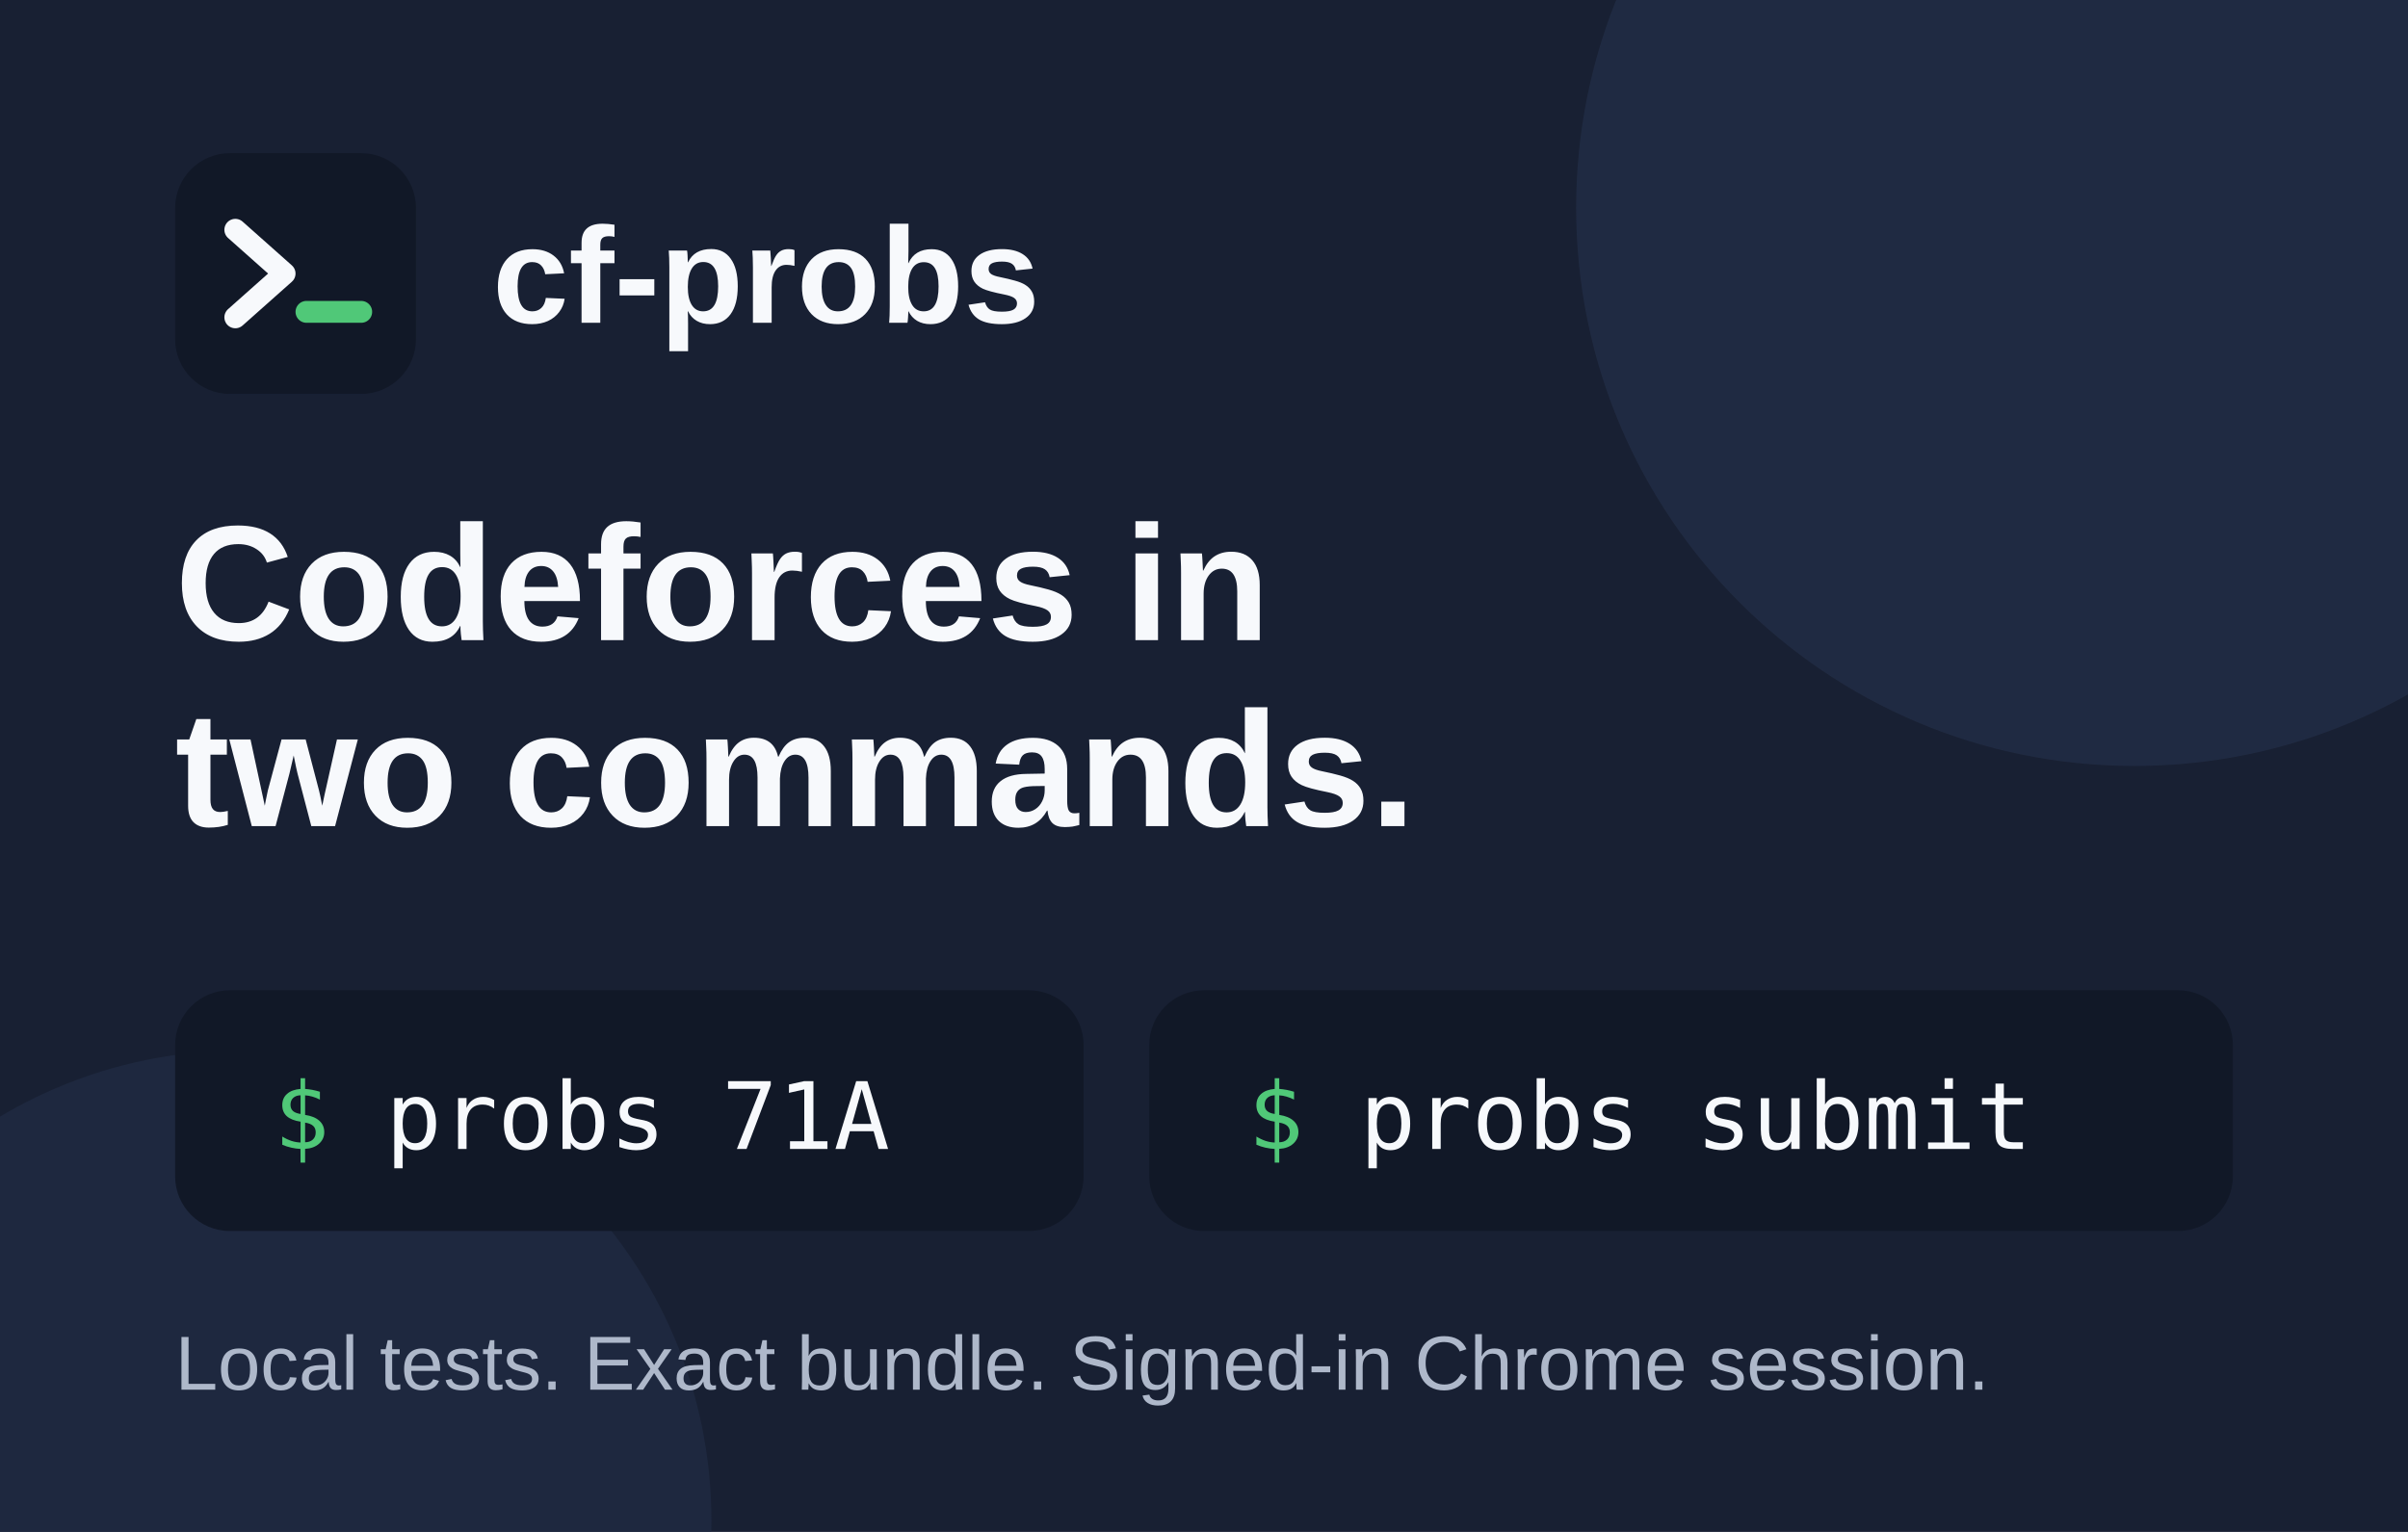
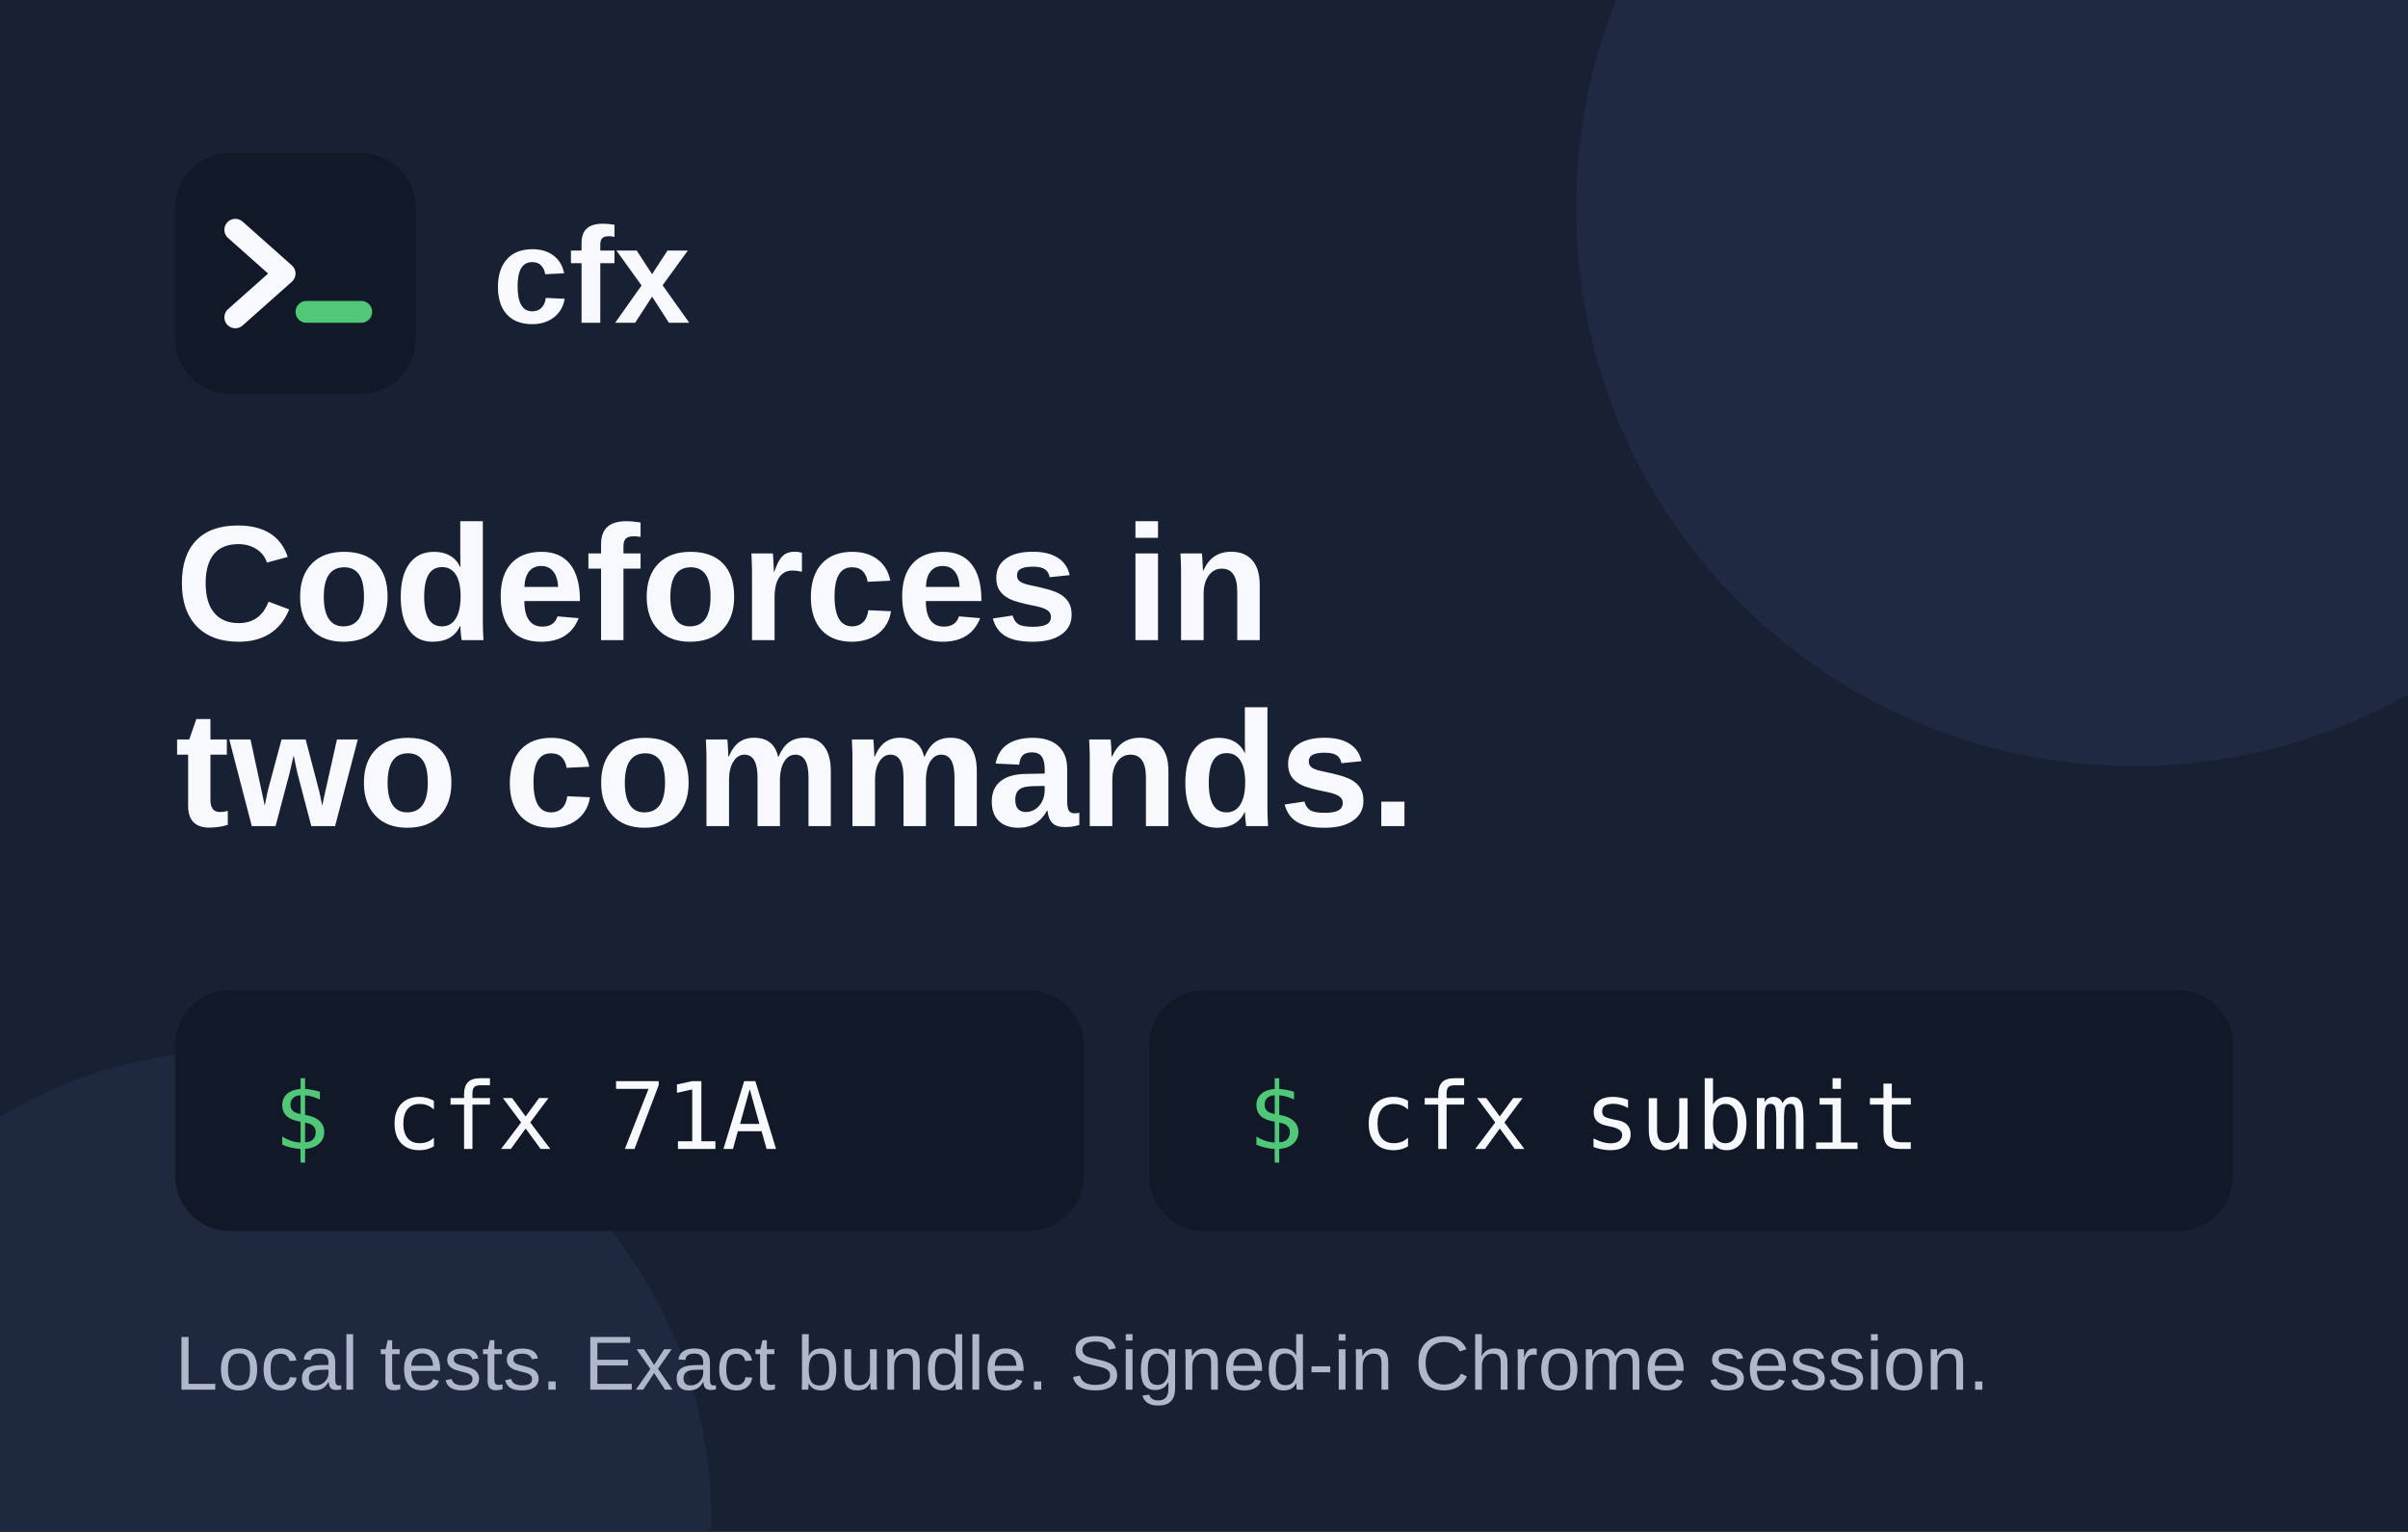
<svg xmlns="http://www.w3.org/2000/svg" width="440" height="280" viewBox="0 0 440 280">
  <rect width="440" height="280" fill="#182033" />
  <circle cx="390" cy="38" r="102" fill="#24304a" opacity="0.65" />
  <circle cx="44" cy="278" r="86" fill="#202b43" opacity="0.75" />
  <g transform="translate(32 28)">
    <rect width="44" height="44" rx="10" fill="#111827" />
    <path d="M11 14 20 22 11 30" fill="none" stroke="#f7f9fc" stroke-linecap="round" stroke-linejoin="round" stroke-width="4" />
    <path d="M24 29h10" fill="none" stroke="#50c878" stroke-linecap="round" stroke-width="4" />
-     <text x="58" y="31" fill="#f7f9fc" font-family="Arial, sans-serif" font-size="25" font-weight="700">cf-probs</text>
+     <text x="58" y="31" fill="#f7f9fc" font-family="Arial, sans-serif" font-size="25" font-weight="700">cfx</text>
  </g>
  <text x="32" y="117" fill="#f7f9fc" font-family="Arial, sans-serif" font-size="30" font-weight="700">Codeforces in</text>
  <text x="32" y="151" fill="#f7f9fc" font-family="Arial, sans-serif" font-size="30" font-weight="700">two commands.</text>
  <rect x="32" y="181" width="166" height="44" rx="10" fill="#111827" />
-   <text x="50" y="210" fill="#50c878" font-family="Menlo, Consolas, monospace" font-size="17">$ <tspan fill="#f7f9fc">probs 71A</tspan>
+   <text x="50" y="210" fill="#50c878" font-family="Menlo, Consolas, monospace" font-size="17">$ <tspan fill="#f7f9fc">cfx 71A</tspan>
  </text>
  <rect x="210" y="181" width="198" height="44" rx="10" fill="#111827" />
-   <text x="228" y="210" fill="#50c878" font-family="Menlo, Consolas, monospace" font-size="17">$ <tspan fill="#f7f9fc">probs submit</tspan>
+   <text x="228" y="210" fill="#50c878" font-family="Menlo, Consolas, monospace" font-size="17">$ <tspan fill="#f7f9fc">cfx submit</tspan>
  </text>
  <text x="32" y="254" fill="#aeb8ca" font-family="Arial, sans-serif" font-size="14">
    Local tests. Exact bundle. Signed-in Chrome session.
  </text>
</svg>
